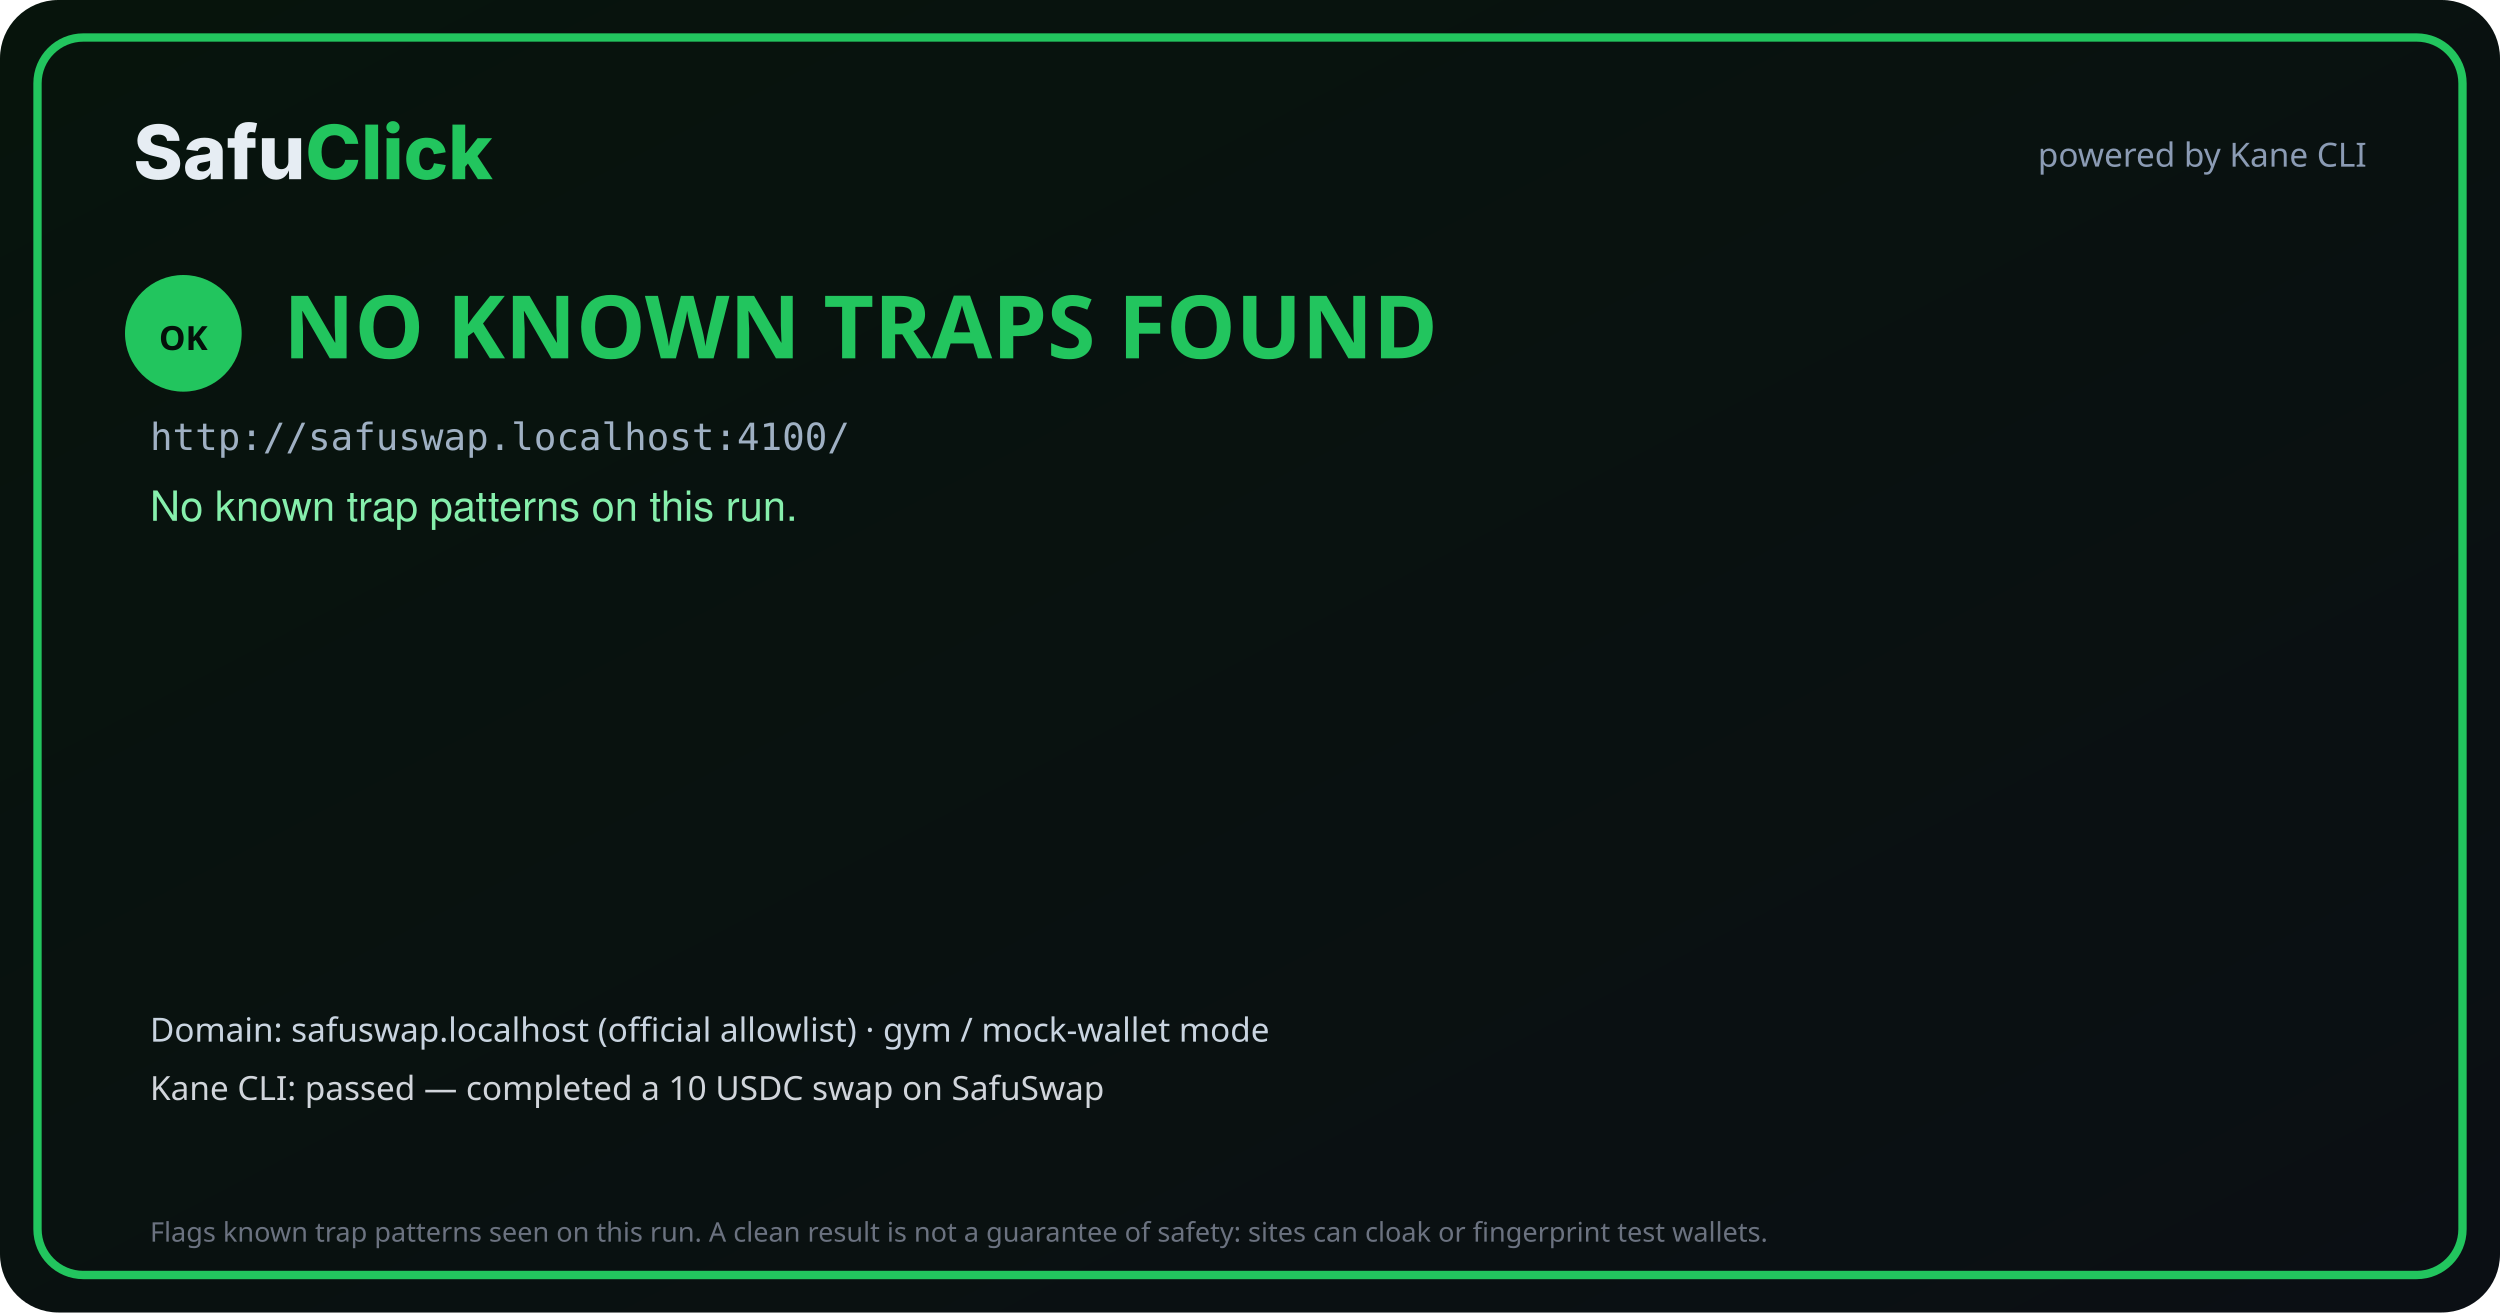
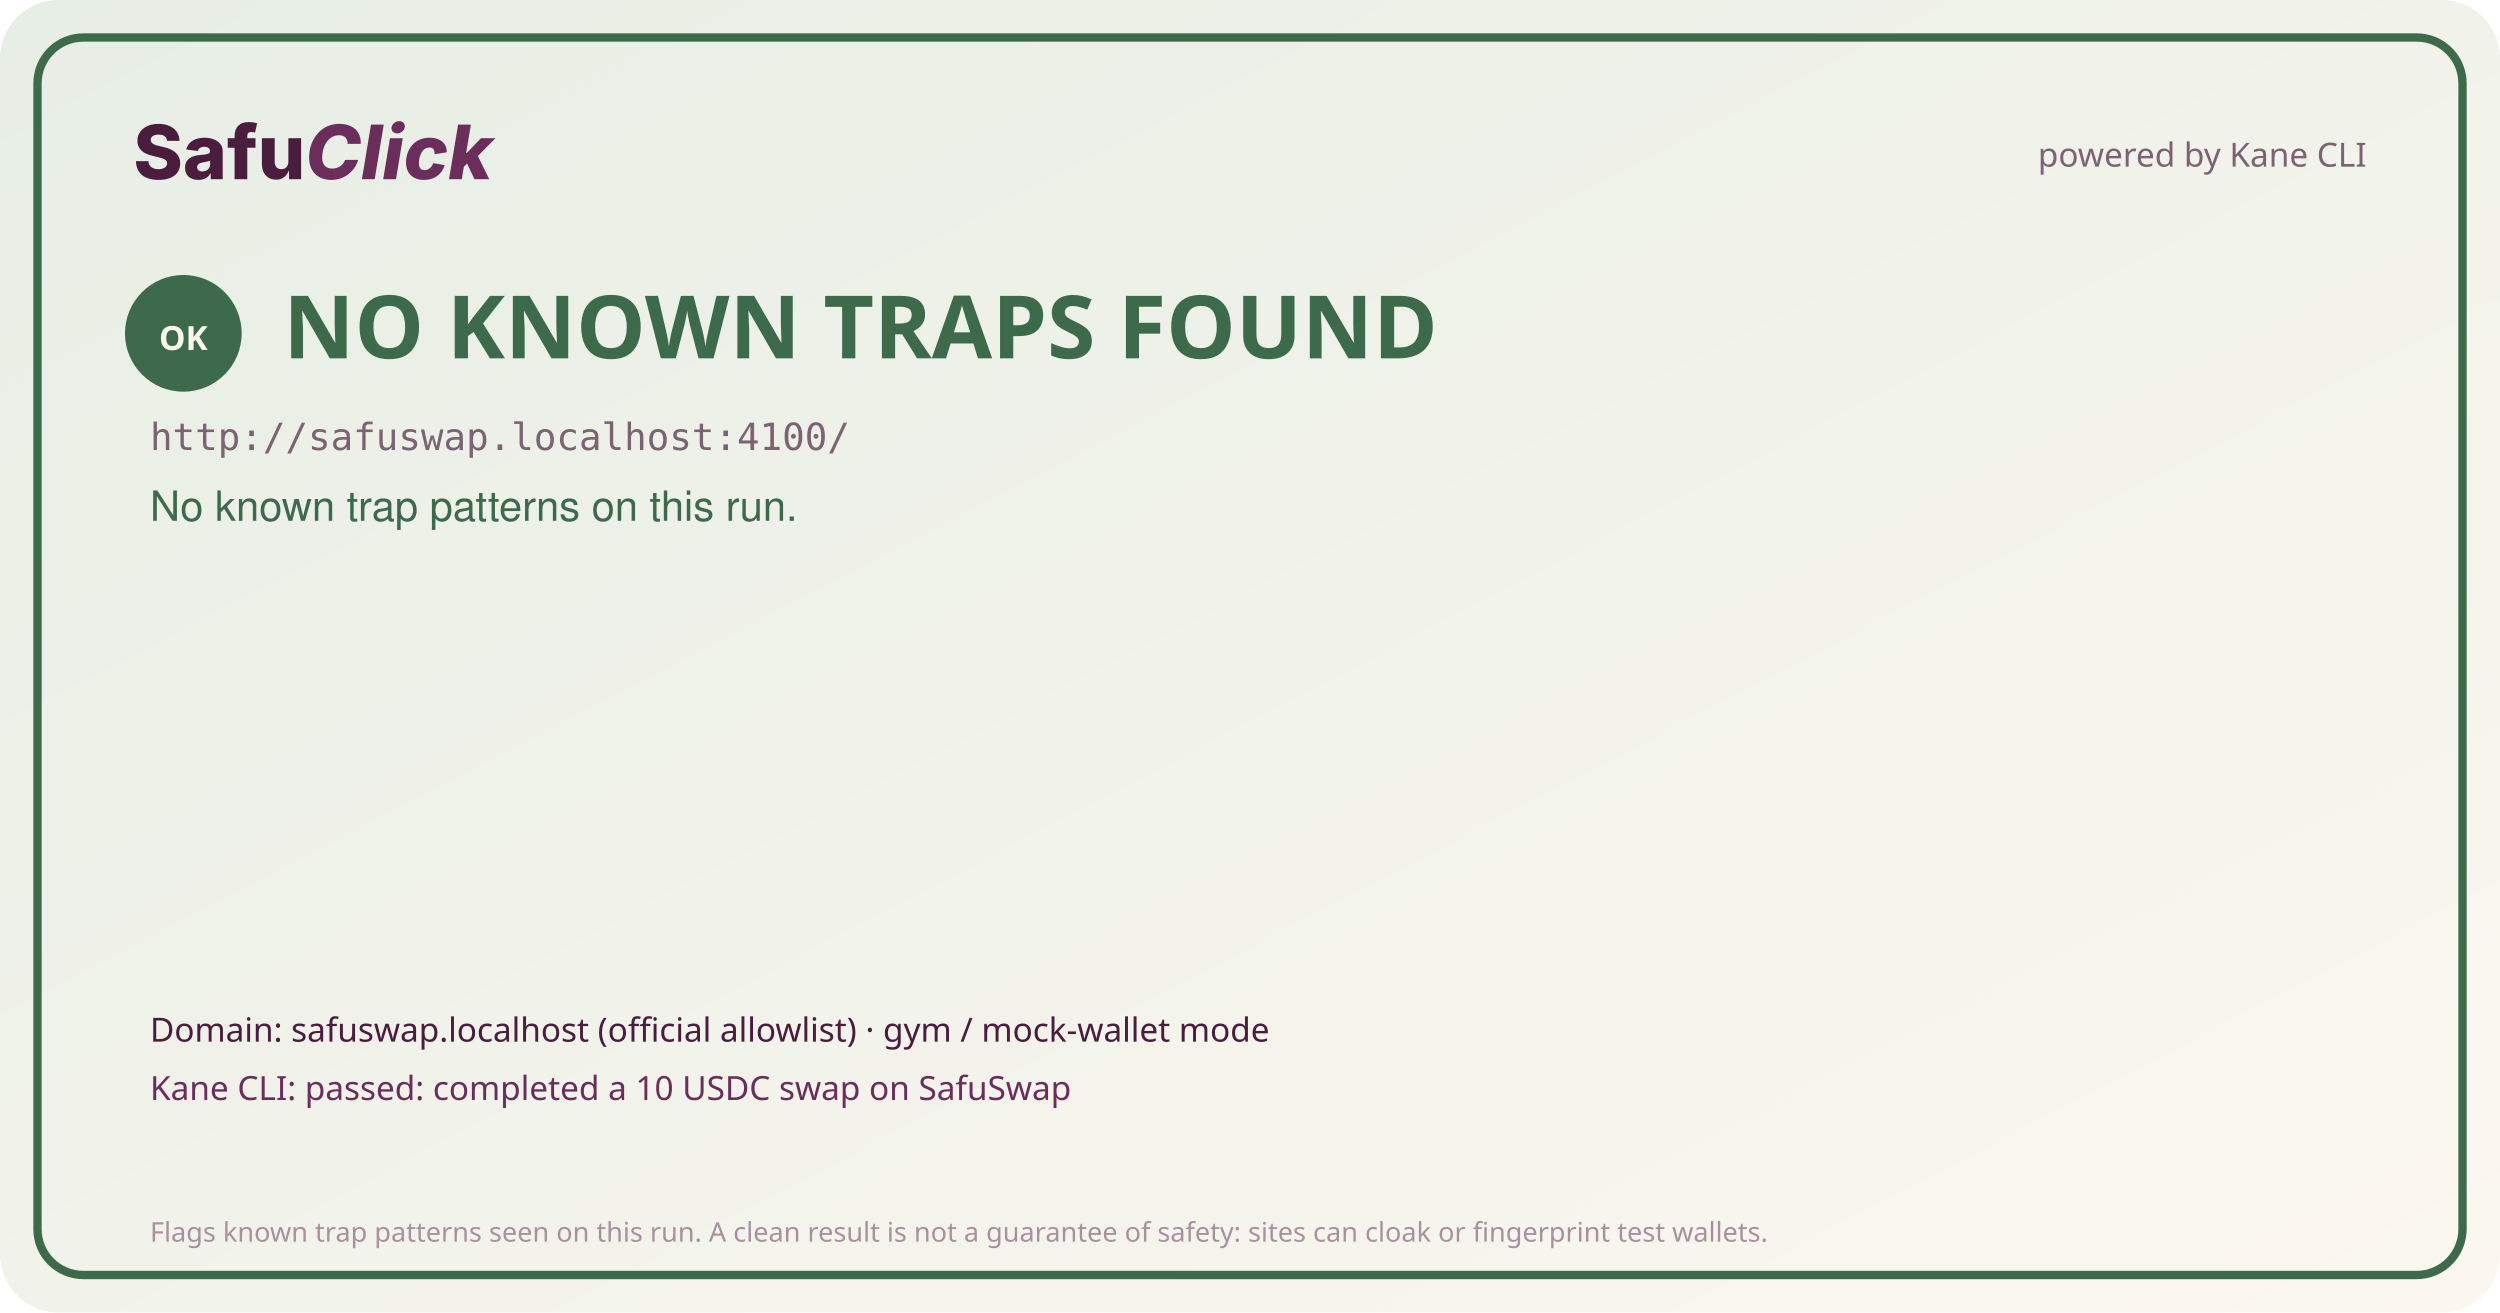
<svg xmlns="http://www.w3.org/2000/svg" width="1200" height="630" viewBox="0 0 1200 630" font-family="ui-sans-serif, system-ui, -apple-system, Segoe UI, Helvetica, Arial, sans-serif">
  <defs>
    <linearGradient id="bg" x1="0" y1="0" x2="1" y2="1">
-       <stop offset="0%" stop-color="#07140c" />
-       <stop offset="100%" stop-color="#0b0f14" />
+       <stop offset="0%" stop-color="#E7EEE5" />
+       <stop offset="100%" stop-color="#FBF7EF" />
    </linearGradient>
  </defs>
  <rect width="1200" height="630" rx="28" fill="url(#bg)" />
-   <rect x="18" y="18" width="1164" height="594" rx="22" fill="none" stroke="#22c55e" stroke-width="4" />
-   <text x="64" y="86" font-family="ui-sans-serif, system-ui, -apple-system, sans-serif" font-size="36" font-weight="800" fill="#e6edf3">Safu<tspan fill="#22c55e">Click</tspan>
+   <rect x="18" y="18" width="1164" height="594" rx="22" fill="none" stroke="#3E6A4C" stroke-width="4" />
+   <text x="64" y="86" font-family="ui-sans-serif, system-ui, -apple-system, sans-serif" font-size="36" font-weight="800" fill="#4A1D3F">Safu<tspan fill="#6B2D5C" font-style="italic">Click</tspan>
  </text>
-   <text x="1136" y="80" text-anchor="end" font-family="ui-sans-serif, system-ui, sans-serif" font-size="16" fill="#8b9bb4">powered by Kane CLI</text>
-   <circle cx="88" cy="160" r="28" fill="#22c55e" />
-   <text x="88" y="168" text-anchor="middle" font-family="ui-sans-serif, system-ui, sans-serif" font-size="16" font-weight="800" fill="#04110a">OK</text>
-   <text x="136" y="172" font-family="ui-sans-serif, system-ui, sans-serif" font-size="42" font-weight="900" fill="#22c55e">NO KNOWN TRAPS FOUND</text>
-   <text x="72" y="216" font-family="ui-monospace, SFMono-Regular, Menlo, monospace" font-size="18" fill="#9fb0c3">http://safuswap.localhost:4100/</text>
-   <text x="72" y="250" font-size="20" fill="#86efac">No known trap patterns on this run.</text>
-   <text x="72" y="500" font-family="ui-sans-serif, system-ui, sans-serif" font-size="16" fill="#c9d4e0">Domain: safuswap.localhost (official allowlist)  ·  gym / mock-wallet mode</text>
-   <text x="72" y="528" font-family="ui-sans-serif, system-ui, sans-serif" font-size="16" fill="#d1d5db">Kane CLI: passed — completed a 10 USDC swap on SafuSwap</text>
-   <text x="72" y="596" font-family="ui-sans-serif, system-ui, sans-serif" font-size="13" fill="#6b7280">Flags known trap patterns seen on this run. A clean result is not a guarantee of safety: sites can cloak or fingerprint test wallets.</text>
+   <text x="1136" y="80" text-anchor="end" font-family="ui-sans-serif, system-ui, sans-serif" font-size="16" fill="#7D6273">powered by Kane CLI</text>
+   <circle cx="88" cy="160" r="28" fill="#3E6A4C" />
+   <text x="88" y="168" text-anchor="middle" font-family="ui-sans-serif, system-ui, sans-serif" font-size="16" font-weight="800" fill="#FBF7EF">OK</text>
+   <text x="136" y="172" font-family="ui-sans-serif, system-ui, sans-serif" font-size="42" font-weight="900" fill="#3E6A4C">NO KNOWN TRAPS FOUND</text>
+   <text x="72" y="216" font-family="ui-monospace, SFMono-Regular, Menlo, monospace" font-size="18" fill="#7D6273">http://safuswap.localhost:4100/</text>
+   <text x="72" y="250" font-size="20" fill="#3E6A4C">No known trap patterns on this run.</text>
+   <text x="72" y="500" font-family="ui-sans-serif, system-ui, sans-serif" font-size="16" fill="#4A1D3F">Domain: safuswap.localhost (official allowlist)  ·  gym / mock-wallet mode</text>
+   <text x="72" y="528" font-family="ui-sans-serif, system-ui, sans-serif" font-size="16" fill="#6B2D5C">Kane CLI: passed: completed a 10 USDC swap on SafuSwap</text>
+   <text x="72" y="596" font-family="ui-sans-serif, system-ui, sans-serif" font-size="13" fill="#A8909F">Flags known trap patterns seen on this run. A clean result is not a guarantee of safety: sites can cloak or fingerprint test wallets.</text>
</svg>
